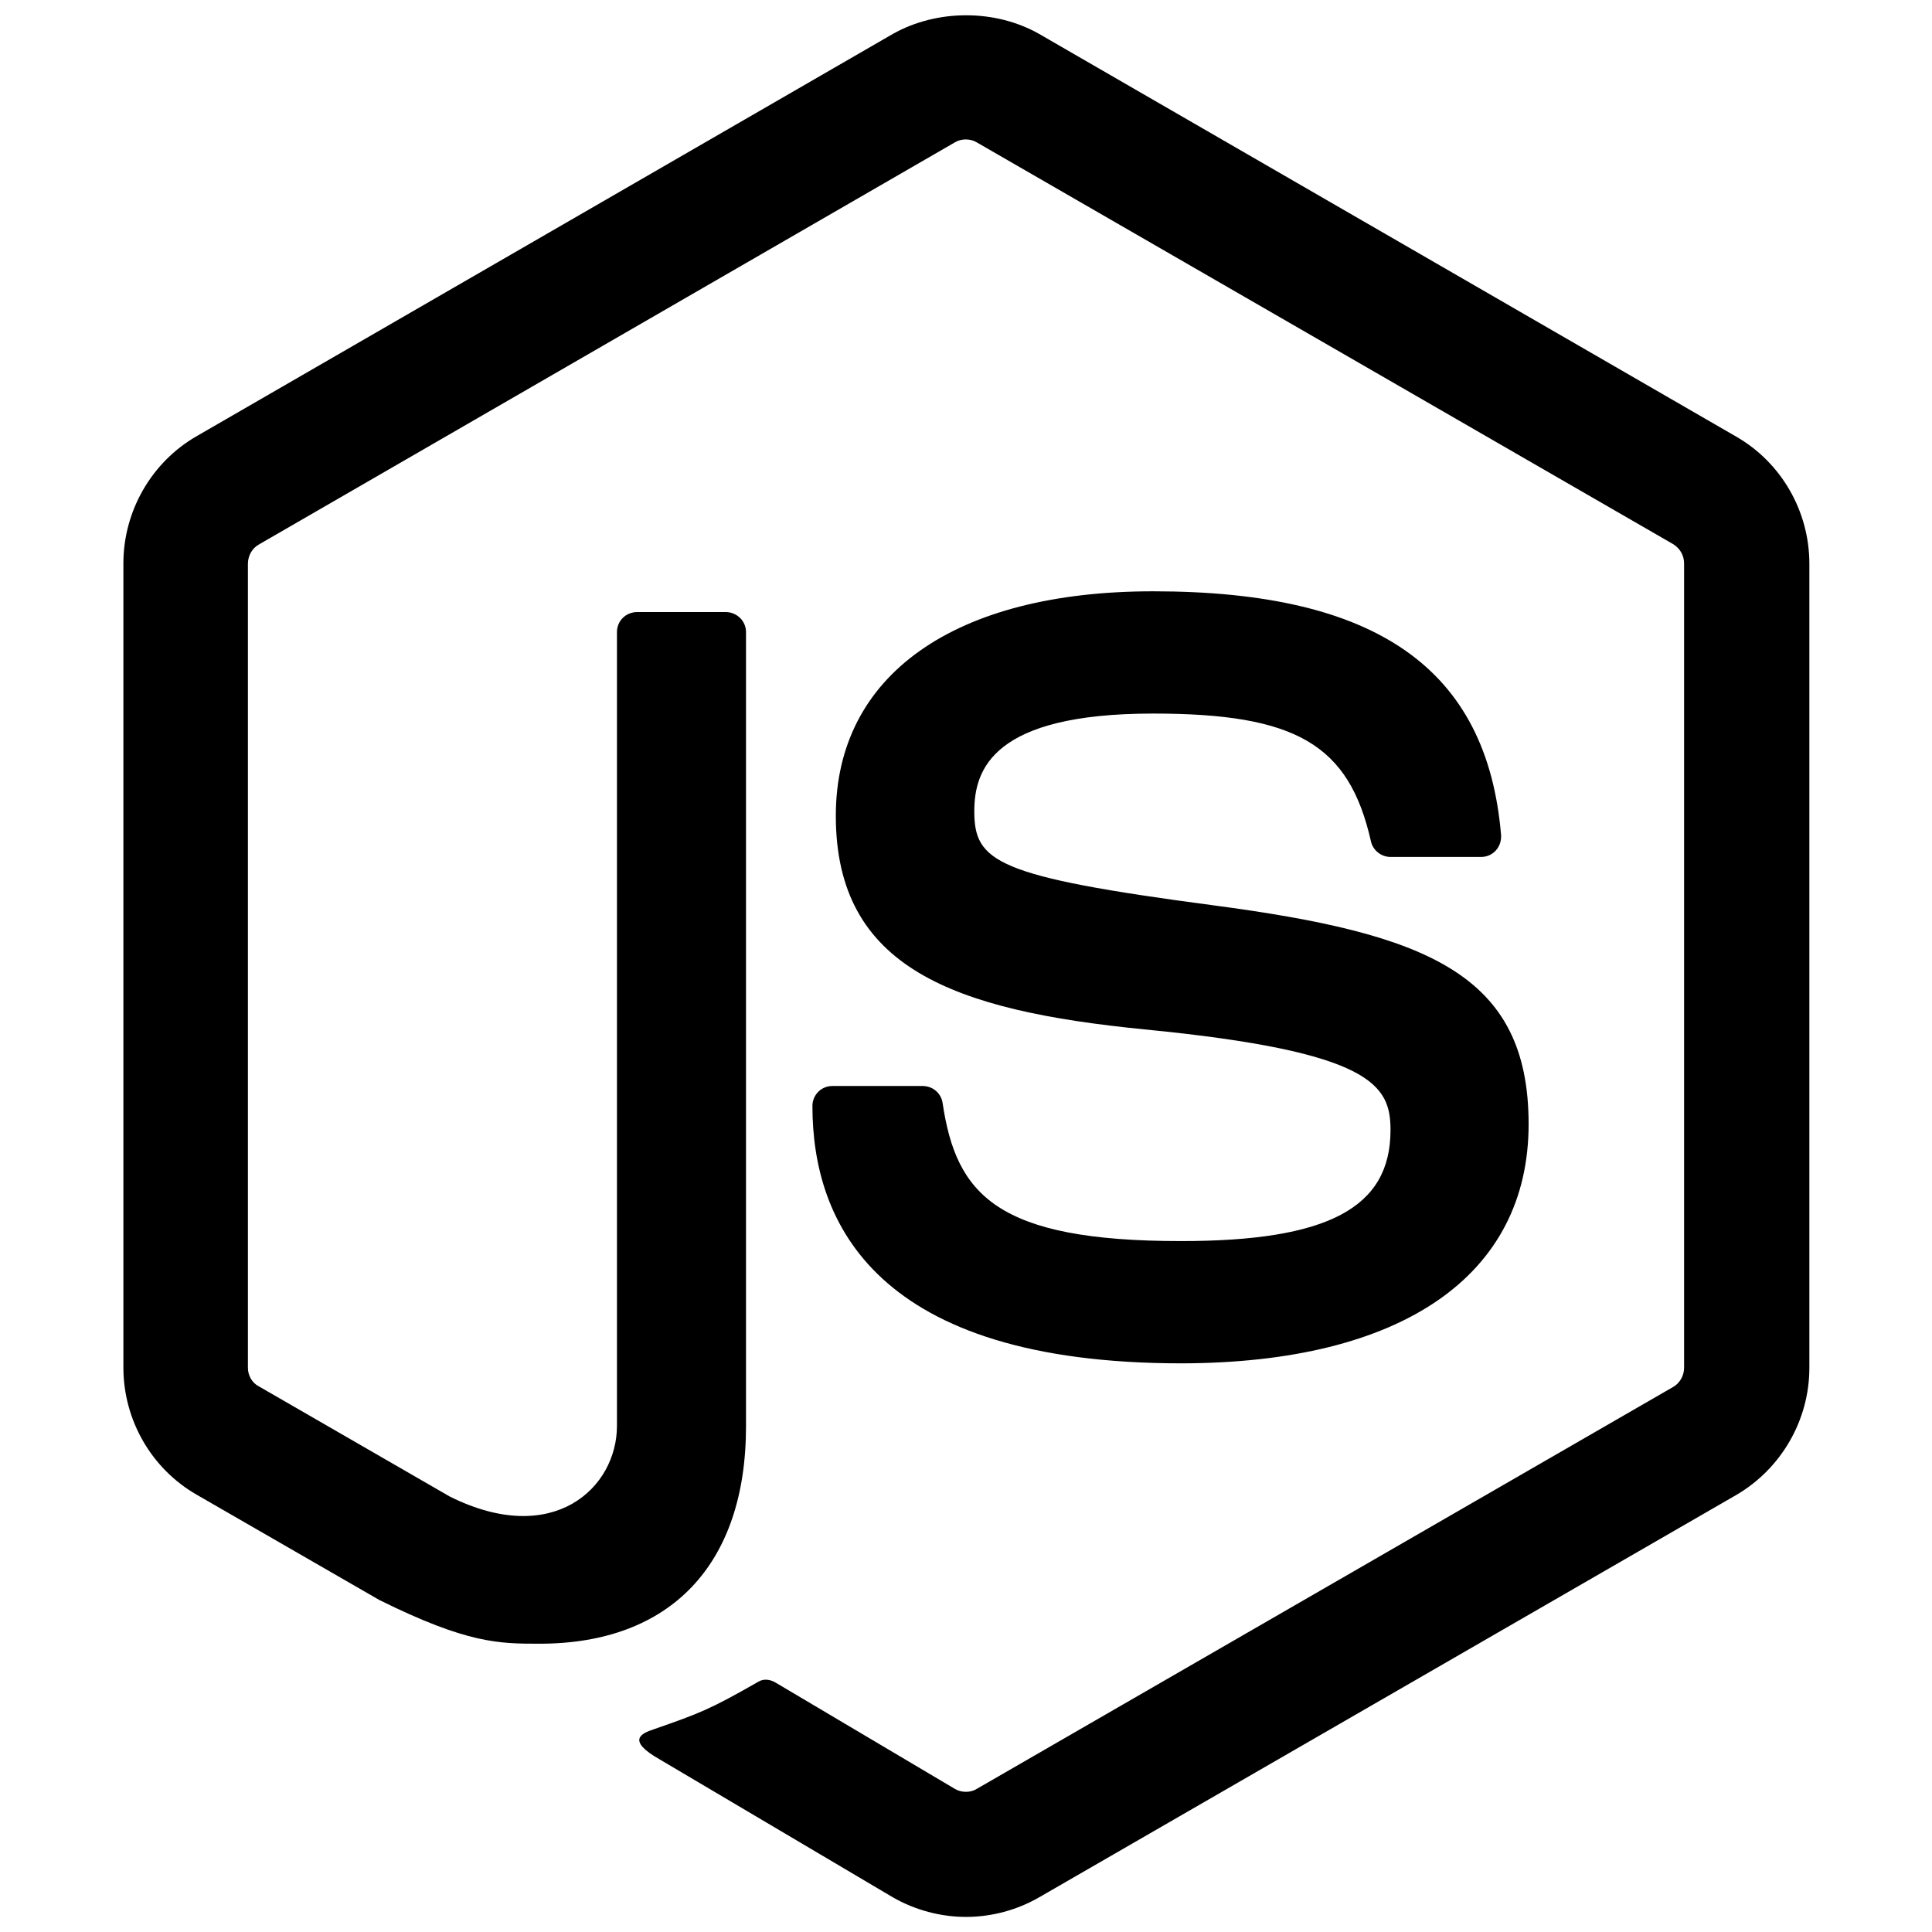
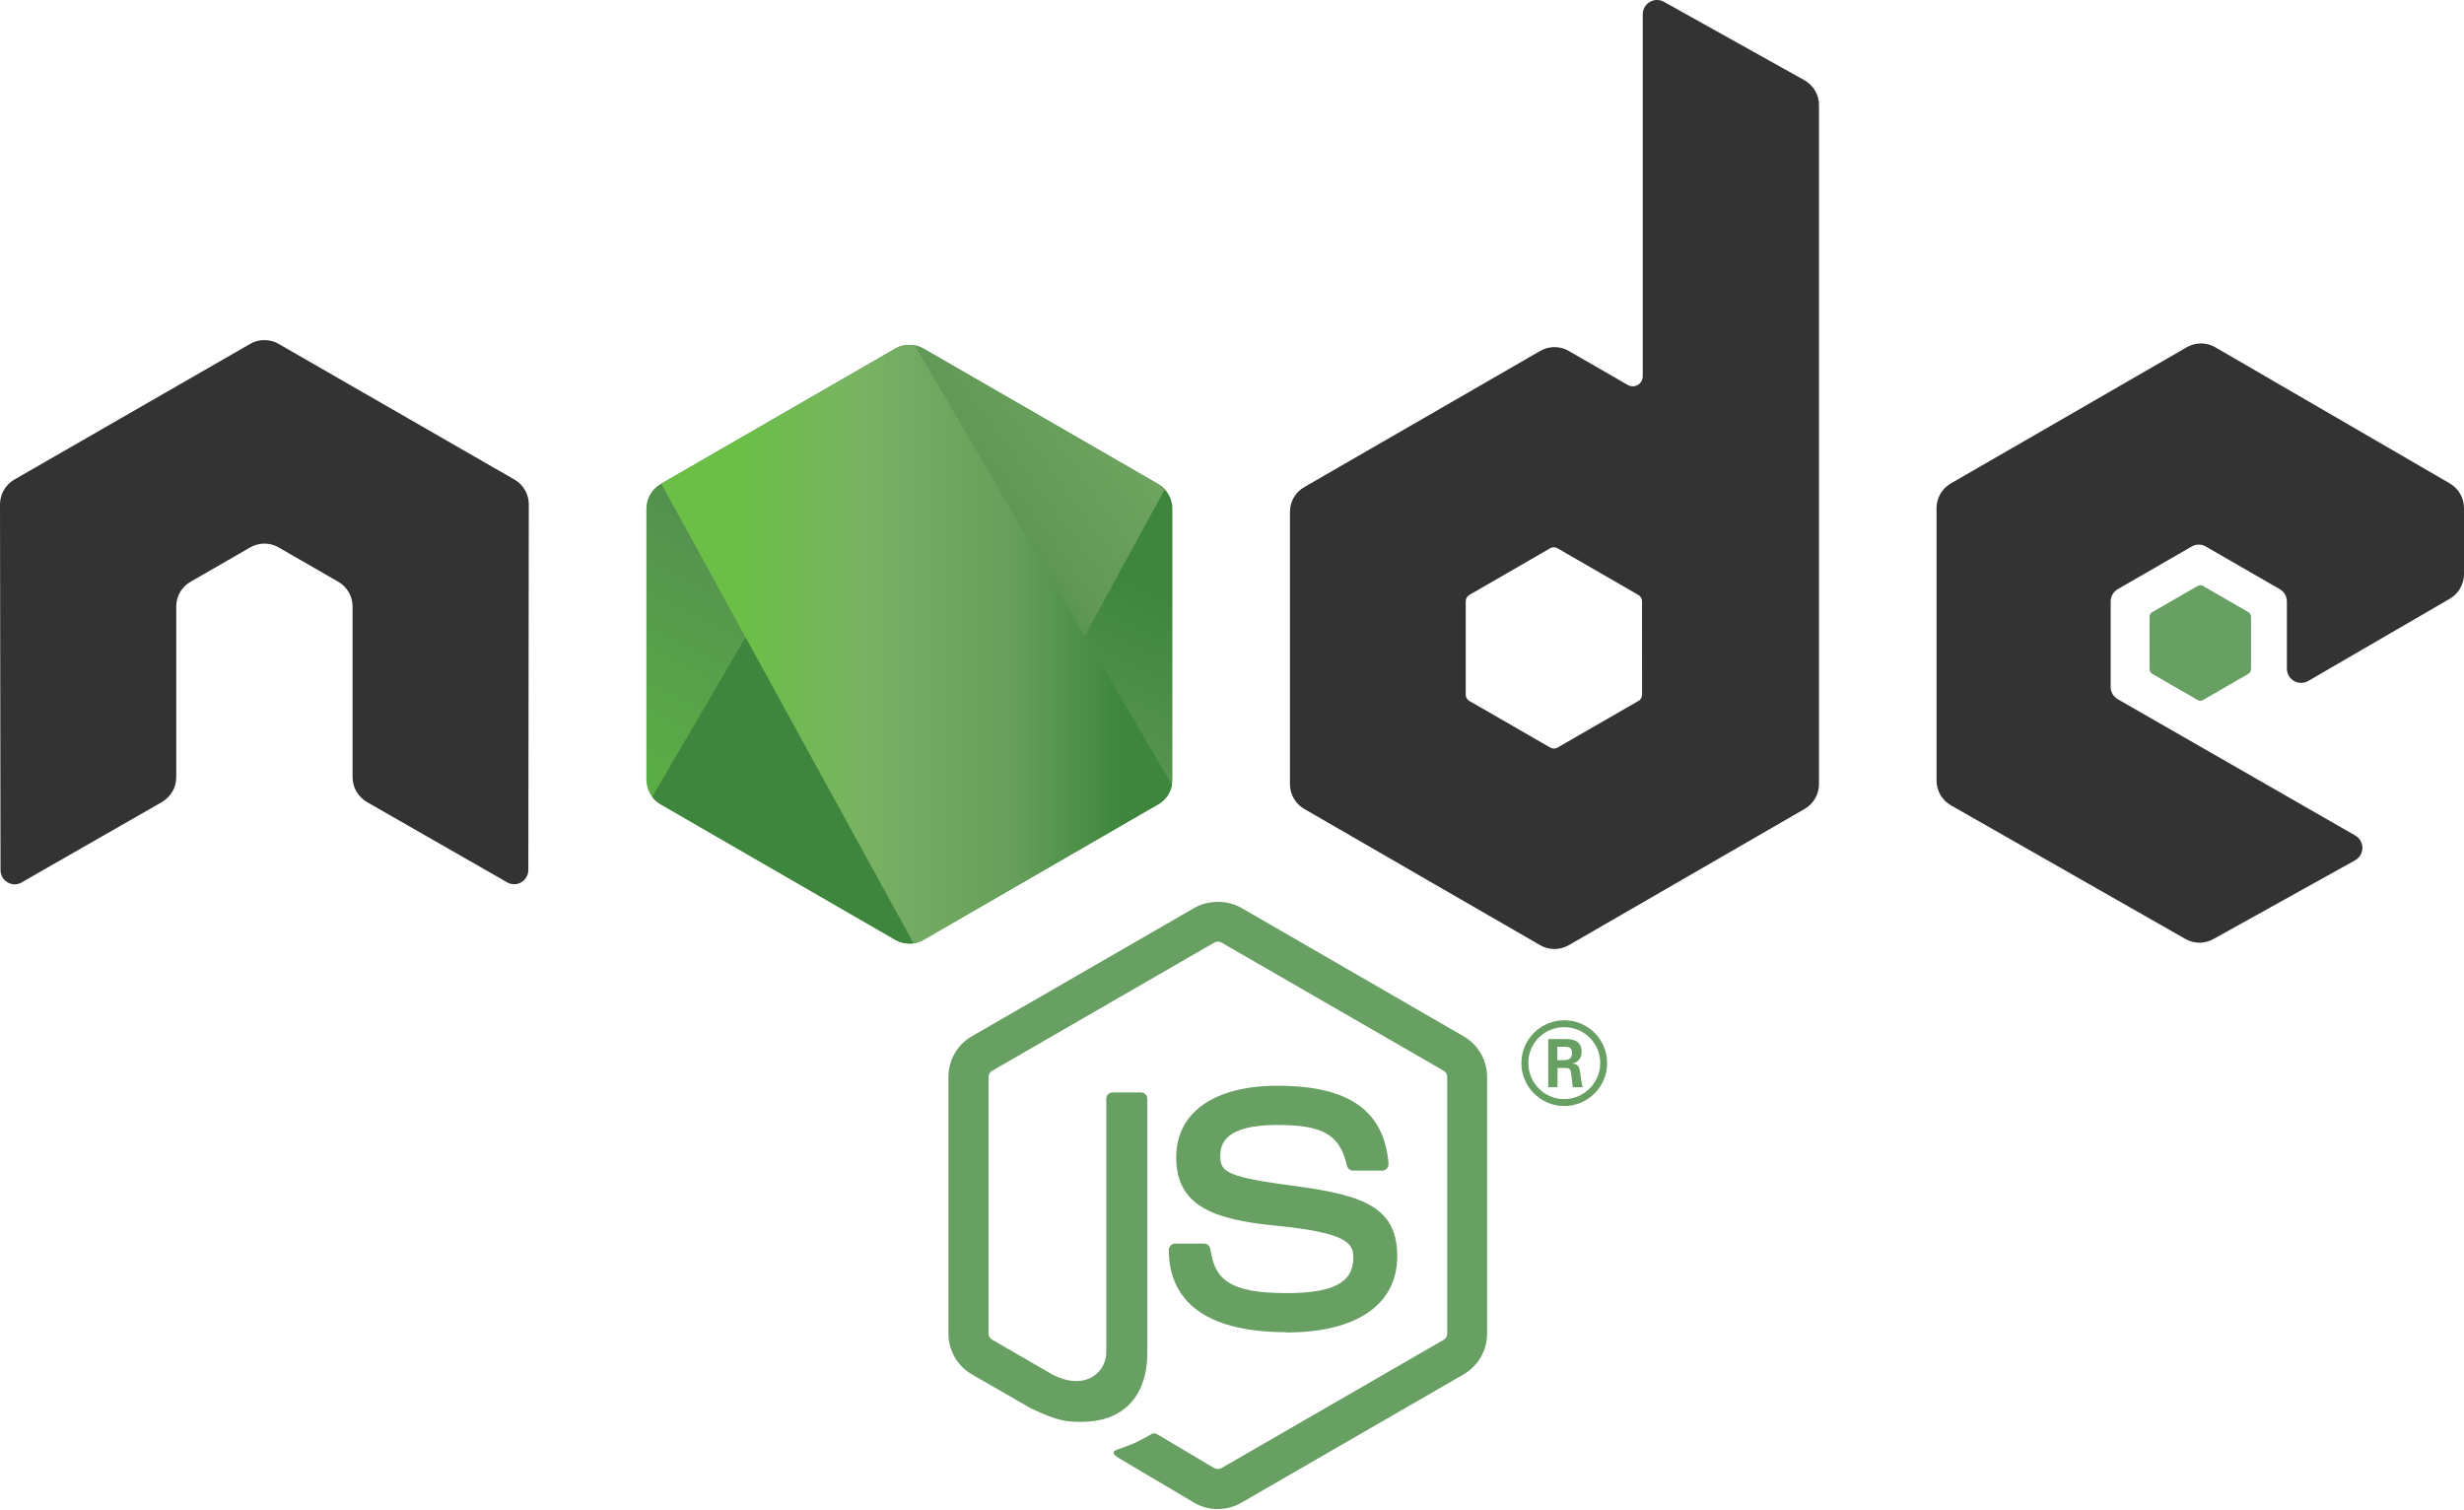
- <svg xmlns="http://www.w3.org/2000/svg" stroke="currentColor" fill="currentColor" stroke-width="0" viewBox="0 0 448 512" height="32" width="32">
-   <path d="M224 508c-6.7 0-13.5-1.8-19.4-5.2l-61.7-36.5c-9.2-5.2-4.7-7-1.7-8 12.3-4.3 14.8-5.2 27.9-12.7 1.4-.8 3.2-.5 4.6.4l47.4 28.1c1.7 1 4.1 1 5.7 0l184.7-106.6c1.7-1 2.8-3 2.8-5V149.3c0-2.1-1.1-4-2.9-5.1L226.8 37.7c-1.7-1-4-1-5.7 0L36.6 144.3c-1.8 1-2.9 3-2.9 5.1v213.1c0 2 1.1 4 2.9 4.9l50.6 29.2c27.5 13.7 44.3-2.4 44.3-18.7V167.5c0-3 2.4-5.3 5.4-5.3h23.4c2.9 0 5.4 2.3 5.4 5.3V378c0 36.6-20 57.6-54.7 57.6-10.7 0-19.1 0-42.5-11.6l-48.4-27.9C8.1 389.2.7 376.3.7 362.4V149.3c0-13.8 7.4-26.8 19.4-33.7L204.6 9c11.7-6.6 27.2-6.6 38.8 0l184.7 106.7c12 6.9 19.4 19.8 19.4 33.7v213.1c0 13.8-7.4 26.7-19.4 33.7L243.4 502.8c-5.9 3.4-12.6 5.2-19.4 5.2zm149.1-210.1c0-39.9-27-50.5-83.7-58-57.4-7.6-63.2-11.5-63.2-24.9 0-11.1 4.9-25.9 47.4-25.9 37.9 0 51.9 8.2 57.7 33.8.5 2.4 2.7 4.2 5.2 4.2h24c1.5 0 2.9-.6 3.9-1.7s1.5-2.6 1.4-4.1c-3.7-44.1-33-64.6-92.2-64.6-52.7 0-84.1 22.2-84.1 59.5 0 40.4 31.3 51.6 81.8 56.6 60.5 5.9 65.2 14.8 65.2 26.7 0 20.6-16.6 29.4-55.5 29.4-48.9 0-59.6-12.3-63.2-36.6-.4-2.6-2.6-4.5-5.3-4.5h-23.9c-3 0-5.3 2.4-5.3 5.3 0 31.1 16.9 68.2 97.8 68.2 58.4-.1 92-23.2 92-63.4z" />
+ <svg xmlns="http://www.w3.org/2000/svg" width="589.827" height="361.238" version="1.2" viewBox="0 0 442.37 270.929">
+   <defs>
+     <clipPath id="a">
+       <path d="M239.03 226.605l-42.13 24.317c-1.578.91-2.546 2.59-2.546 4.406v48.668c0 1.817.968 3.496 2.546 4.406l42.133 24.336c1.575.907 3.517.907 5.09 0l42.126-24.336c1.57-.91 2.54-2.59 2.54-4.406v-48.668c0-1.816-.97-3.496-2.55-4.406l-42.12-24.317c-.79-.453-1.67-.68-2.55-.68-.88 0-1.76.227-2.55.68" />
+     </clipPath>
+     <linearGradient id="b" x1="-.348" x2="1.251" gradientTransform="rotate(116.114 53.1 202.97) scale(86.48)" gradientUnits="userSpaceOnUse">
+       <stop offset=".3" stop-color="#3E863D" />
+       <stop offset=".5" stop-color="#55934F" />
+       <stop offset=".8" stop-color="#5AAD45" />
+     </linearGradient>
+     <clipPath id="c">
+       <path d="M195.398 307.086c.403.523.907.976 1.5 1.316l36.14 20.875 6.02 3.46c.9.52 1.926.74 2.934.665.336-.027.672-.09 1-.183l44.434-81.36c-.34-.37-.738-.68-1.184-.94l-27.586-15.93-14.582-8.39c-.414-.24-.863-.41-1.32-.53zm0 0" />
+     </clipPath>
+     <linearGradient id="d" x1="-.456" x2=".582" gradientTransform="rotate(-36.46 550.846 -214.337) scale(132.798)" gradientUnits="userSpaceOnUse">
+       <stop offset=".57" stop-color="#3E863D" />
+       <stop offset=".72" stop-color="#619857" />
+       <stop offset="1" stop-color="#76AC64" />
+     </linearGradient>
+     <clipPath id="e">
+       <path d="M241.066 225.953c-.707.07-1.398.29-2.035.652l-42.01 24.247 45.3 82.51c.63-.09 1.25-.3 1.81-.624l42.13-24.336c1.3-.754 2.19-2.03 2.46-3.476l-46.18-78.89c-.34-.067-.68-.102-1.03-.102-.14 0-.28.007-.42.02" />
+     </clipPath>
+     <linearGradient id="f" x1=".043" x2=".984" gradientTransform="translate(192.862 279.652) scale(97.417)" gradientUnits="userSpaceOnUse">
+       <stop offset=".16" stop-color="#6BBF47" />
+       <stop offset=".38" stop-color="#79B461" />
+       <stop offset=".47" stop-color="#75AC64" />
+       <stop offset=".7" stop-color="#659E5A" />
+       <stop offset=".9" stop-color="#3E863D" />
+     </linearGradient>
+   </defs>
+   <path fill="#689f63" d="M218.647 270.93c-1.46 0-2.91-.383-4.19-1.12l-13.337-7.896c-1.992-1.114-1.02-1.508-.363-1.735 2.656-.93 3.195-1.14 6.03-2.75.298-.17.688-.11.993.07l10.246 6.08c.37.2.895.2 1.238 0l39.95-23.06c.37-.21.61-.64.61-1.08v-46.1c0-.46-.24-.87-.618-1.1l-39.934-23.04c-.37-.22-.86-.22-1.23 0l-39.926 23.04c-.387.22-.633.65-.633 1.09v46.1c0 .44.24.86.62 1.07l10.94 6.32c5.94 2.97 9.57-.53 9.57-4.05v-45.5c0-.65.51-1.15 1.16-1.15h5.06c.63 0 1.15.5 1.15 1.15v45.52c0 7.92-4.32 12.47-11.83 12.47-2.31 0-4.13 0-9.21-2.5l-10.48-6.04c-2.59-1.5-4.19-4.3-4.19-7.29v-46.1c0-3 1.6-5.8 4.19-7.28l39.99-23.07c2.53-1.43 5.89-1.43 8.4 0l39.94 23.08c2.58 1.49 4.19 4.28 4.19 7.28v46.1c0 2.99-1.61 5.78-4.19 7.28l-39.94 23.07c-1.28.74-2.73 1.12-4.21 1.12" />
+   <path fill="#689f63" d="M230.987 239.164c-17.48 0-21.145-8.024-21.145-14.754 0-.64.516-1.15 1.157-1.15h5.16c.57 0 1.05.415 1.14.978.78 5.258 3.1 7.91 13.67 7.91 8.42 0 12-1.902 12-6.367 0-2.57-1.02-4.48-14.1-5.76-10.94-1.08-17.7-3.49-17.7-12.24 0-8.06 6.8-12.86 18.19-12.86 12.79 0 19.13 4.44 19.93 13.98.03.33-.09.65-.31.89-.22.23-.53.37-.85.37h-5.19c-.54 0-1.01-.38-1.12-.9-1.25-5.53-4.27-7.3-12.48-7.3-9.19 0-10.26 3.2-10.26 5.6 0 2.91 1.26 3.76 13.66 5.4 12.28 1.63 18.11 3.93 18.11 12.56 0 8.7-7.26 13.69-19.92 13.69m48.66-48.89h1.34c1.1 0 1.31-.77 1.31-1.22 0-1.18-.81-1.18-1.26-1.18h-1.38zm-1.63-3.78h2.97c1.02 0 3.02 0 3.02 2.28 0 1.59-1.02 1.92-1.63 2.12 1.19.08 1.27.86 1.43 1.96.08.69.21 1.88.45 2.28h-1.83c-.05-.4-.33-2.6-.33-2.72-.12-.49-.29-.73-.9-.73h-1.51v3.46h-1.67zm-3.57 4.3c0 3.58 2.89 6.48 6.44 6.48 3.58 0 6.47-2.96 6.47-6.48 0-3.59-2.93-6.44-6.48-6.44-3.5 0-6.44 2.81-6.44 6.43m14.16.03c0 4.24-3.47 7.7-7.7 7.7-4.2 0-7.7-3.42-7.7-7.7 0-4.36 3.58-7.7 7.7-7.7 4.15 0 7.69 3.35 7.69 7.7" />
+   <path fill="#333" fill-rule="evenodd" d="M94.936 90.55c0-1.84-.97-3.53-2.558-4.445l-42.356-24.37c-.715-.42-1.516-.64-2.328-.67h-.438c-.812.03-1.613.25-2.34.67L2.562 86.105C.984 87.025 0 88.715 0 90.555l.093 65.64c0 .91.47 1.76 1.27 2.21.78.48 1.76.48 2.54 0l25.18-14.42c1.59-.946 2.56-2.618 2.56-4.44V108.88c0-1.83.97-3.52 2.555-4.43l10.72-6.174c.796-.46 1.67-.688 2.56-.688.876 0 1.77.226 2.544.687l10.715 6.172c1.586.91 2.56 2.6 2.56 4.43v30.663c0 1.82.983 3.5 2.565 4.44l25.164 14.41c.79.47 1.773.47 2.56 0 .776-.45 1.268-1.3 1.268-2.21zm199.868 34.176c0 .457-.243.88-.64 1.106l-14.548 8.386c-.395.227-.883.227-1.277 0l-14.55-8.386c-.4-.227-.64-.65-.64-1.106V107.93c0-.458.24-.88.63-1.11l14.54-8.4c.4-.23.89-.23 1.29 0l14.55 8.4c.4.23.64.652.64 1.11zM298.734.324c-.794-.442-1.76-.43-2.544.027-.78.46-1.262 1.3-1.262 2.21v65c0 .64-.34 1.23-.894 1.55-.55.32-1.235.32-1.79 0L281.634 63c-1.58-.914-3.526-.914-5.112 0l-42.37 24.453c-1.583.91-2.56 2.6-2.56 4.42v48.92c0 1.83.977 3.51 2.56 4.43l42.37 24.47c1.582.91 3.53.91 5.117 0l42.37-24.48c1.58-.92 2.56-2.6 2.56-4.43V18.863c0-1.856-1.01-3.563-2.63-4.47zm141.093 107.164c1.574-.914 2.543-2.602 2.543-4.422V91.21c0-1.824-.97-3.507-2.547-4.425l-42.1-24.44c-1.59-.92-3.54-.92-5.13 0l-42.36 24.45c-1.59.92-2.56 2.6-2.56 4.43v48.9c0 1.84.99 3.54 2.58 4.45l42.09 23.99c1.55.89 3.45.9 5.02.03l25.46-14.15c.8-.45 1.31-1.3 1.31-2.22 0-.92-.49-1.78-1.29-2.23l-42.62-24.46c-.8-.45-1.29-1.3-1.29-2.21v-15.34c0-.916.48-1.76 1.28-2.216l13.26-7.65c.79-.46 1.76-.46 2.55 0l13.27 7.65c.79.45 1.28 1.3 1.28 2.21v12.06c0 .91.49 1.76 1.28 2.22.79.45 1.77.45 2.56-.01zm0 0" />
+   <path fill="#689f63" fill-rule="evenodd" d="M394.538 105.2c.3-.177.676-.177.98 0l8.13 4.69c.304.176.49.5.49.85v9.39c0 .35-.186.674-.49.85l-8.13 4.69c-.304.177-.68.177-.98 0l-8.125-4.69c-.31-.176-.5-.5-.5-.85v-9.39c0-.35.18-.674.49-.85zm0 0" />
+   <g clip-path="url(#a)" transform="translate(-78.306 -164.016)">
+     <path fill="url(#b)" d="M331.363 246.793l-118.715-58.19-60.87 124.174L270.49 370.97zm0 0" />
+   </g>
+   <g clip-path="url(#c)" transform="translate(-78.306 -164.016)">
+     <path fill="url(#d)" d="M144.07 264.004l83.825 113.453 110.86-81.906-83.83-113.45zm0 0" />
+   </g>
+   <g clip-path="url(#e)" transform="translate(-78.306 -164.016)">
+     <path fill="url(#f)" d="M197.02 225.934v107.43h91.683v-107.43zm0 0" />
+   </g>
</svg>
